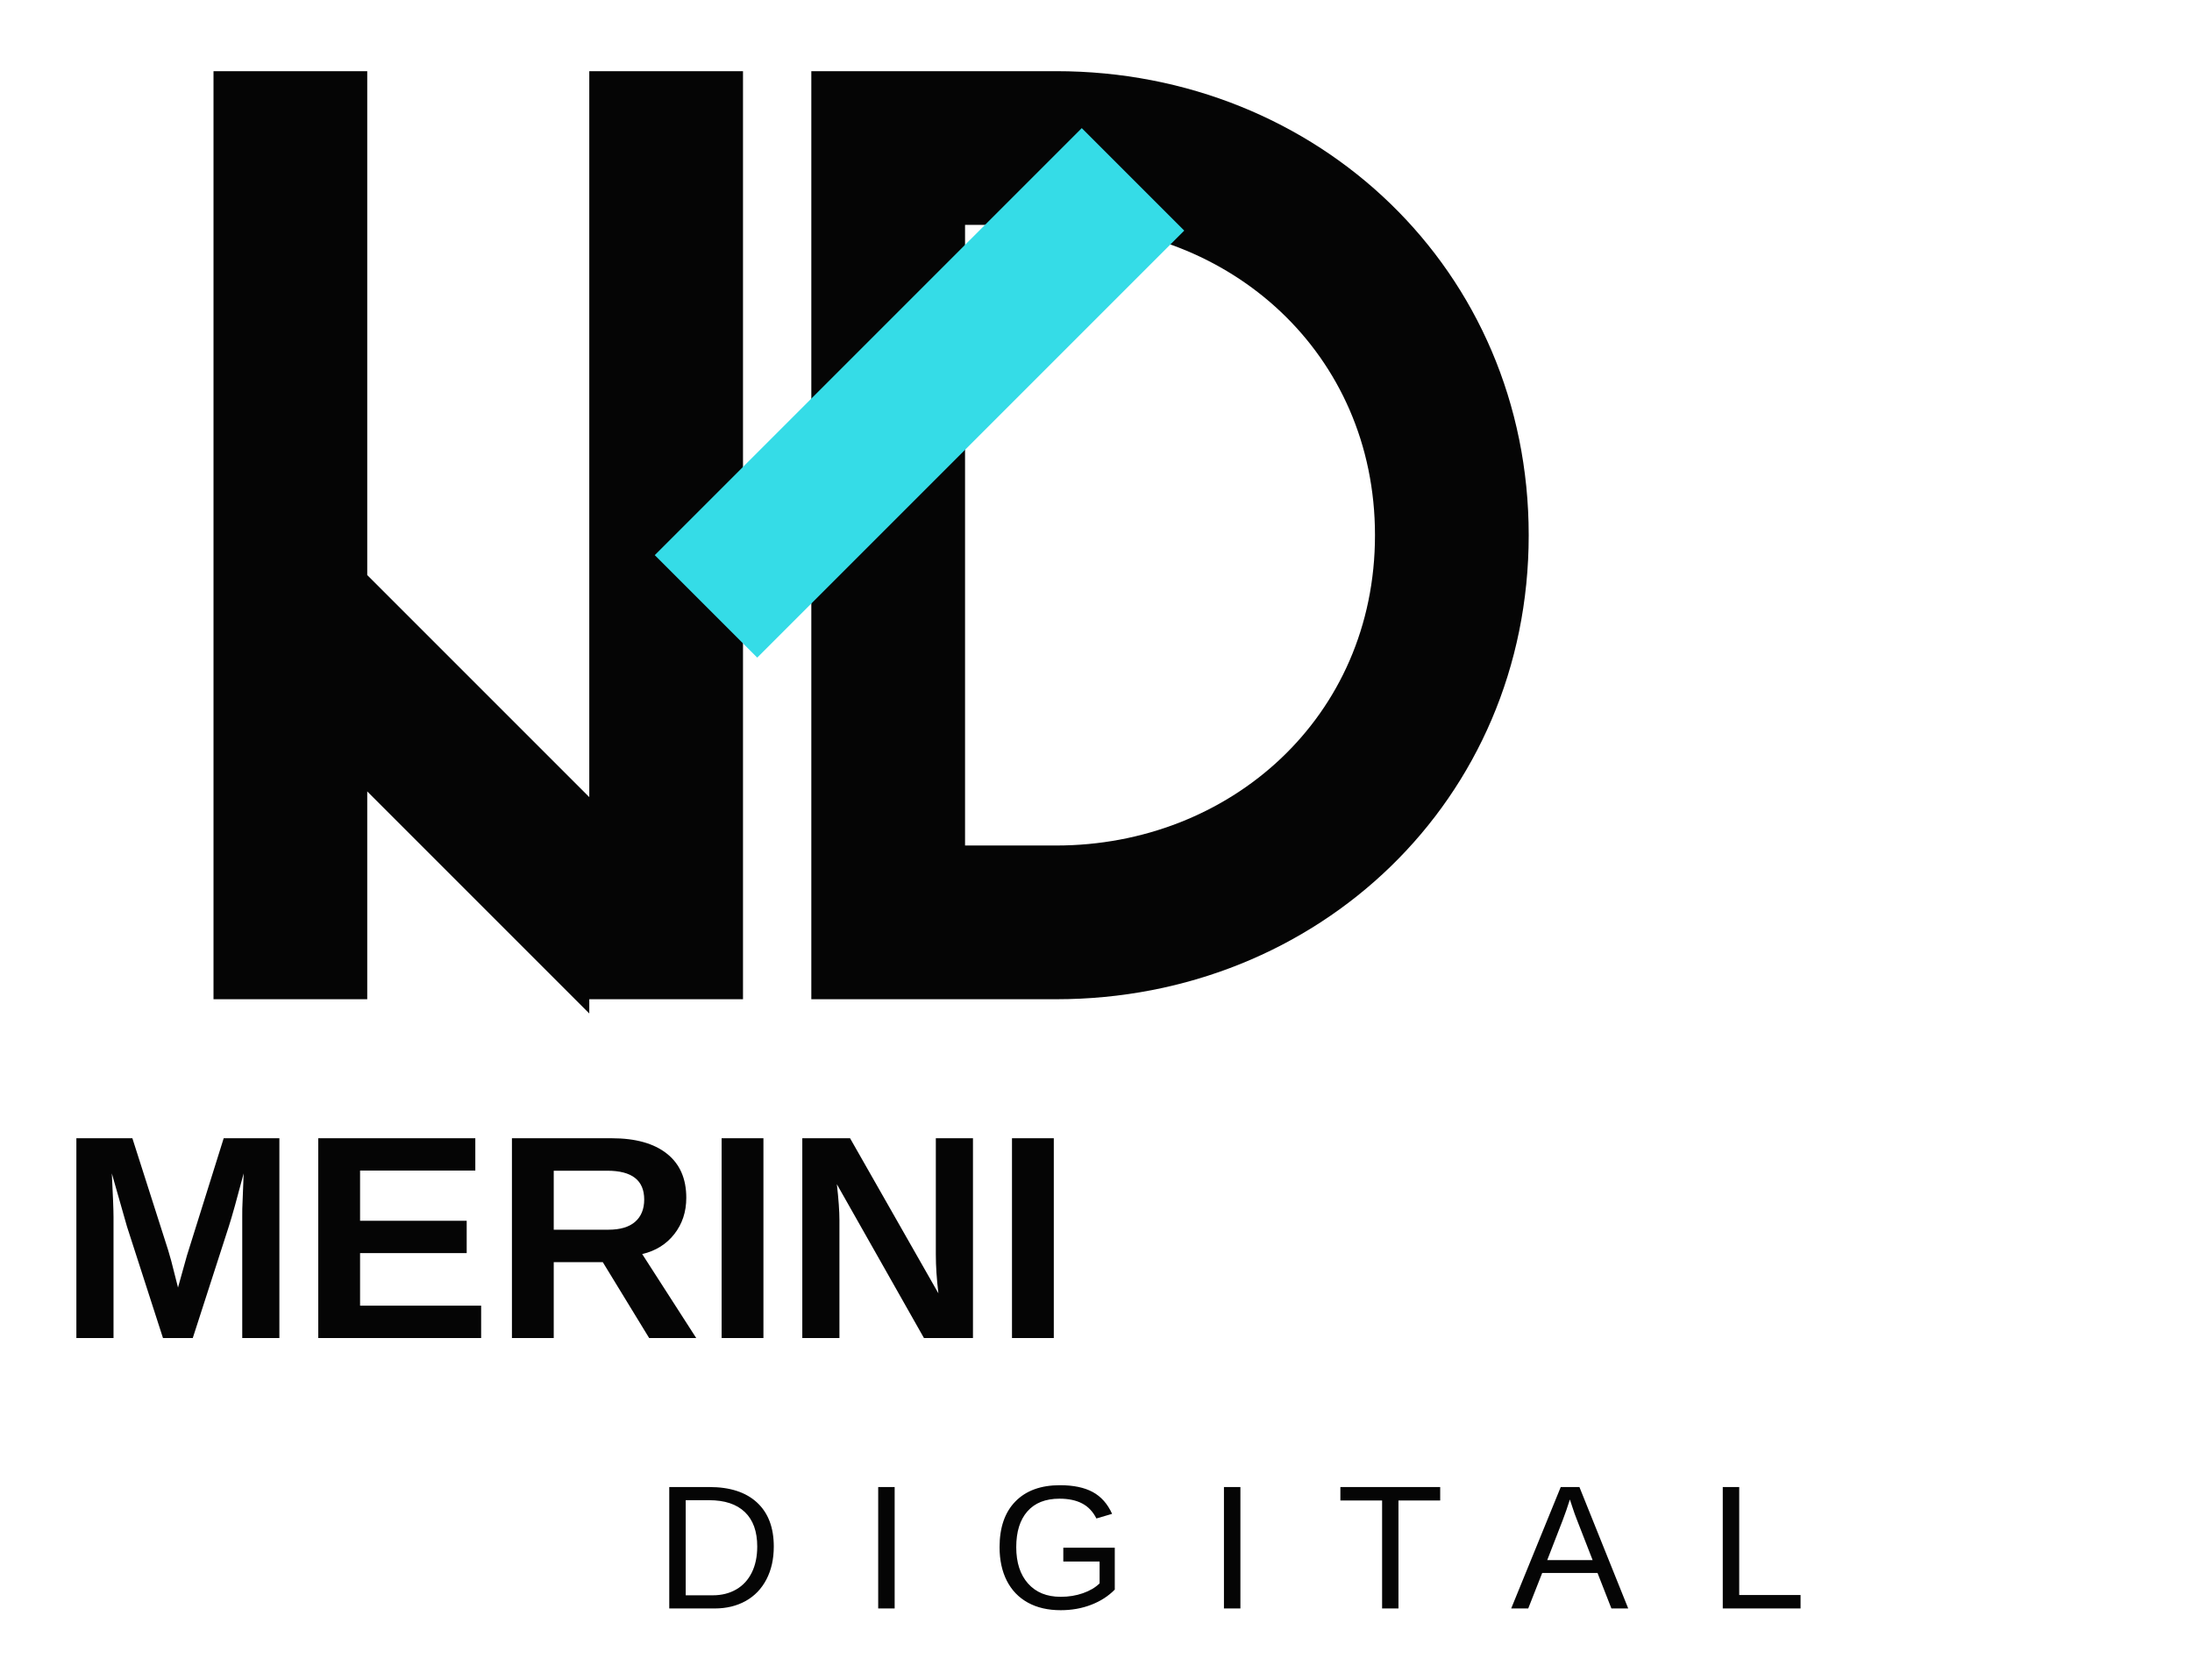
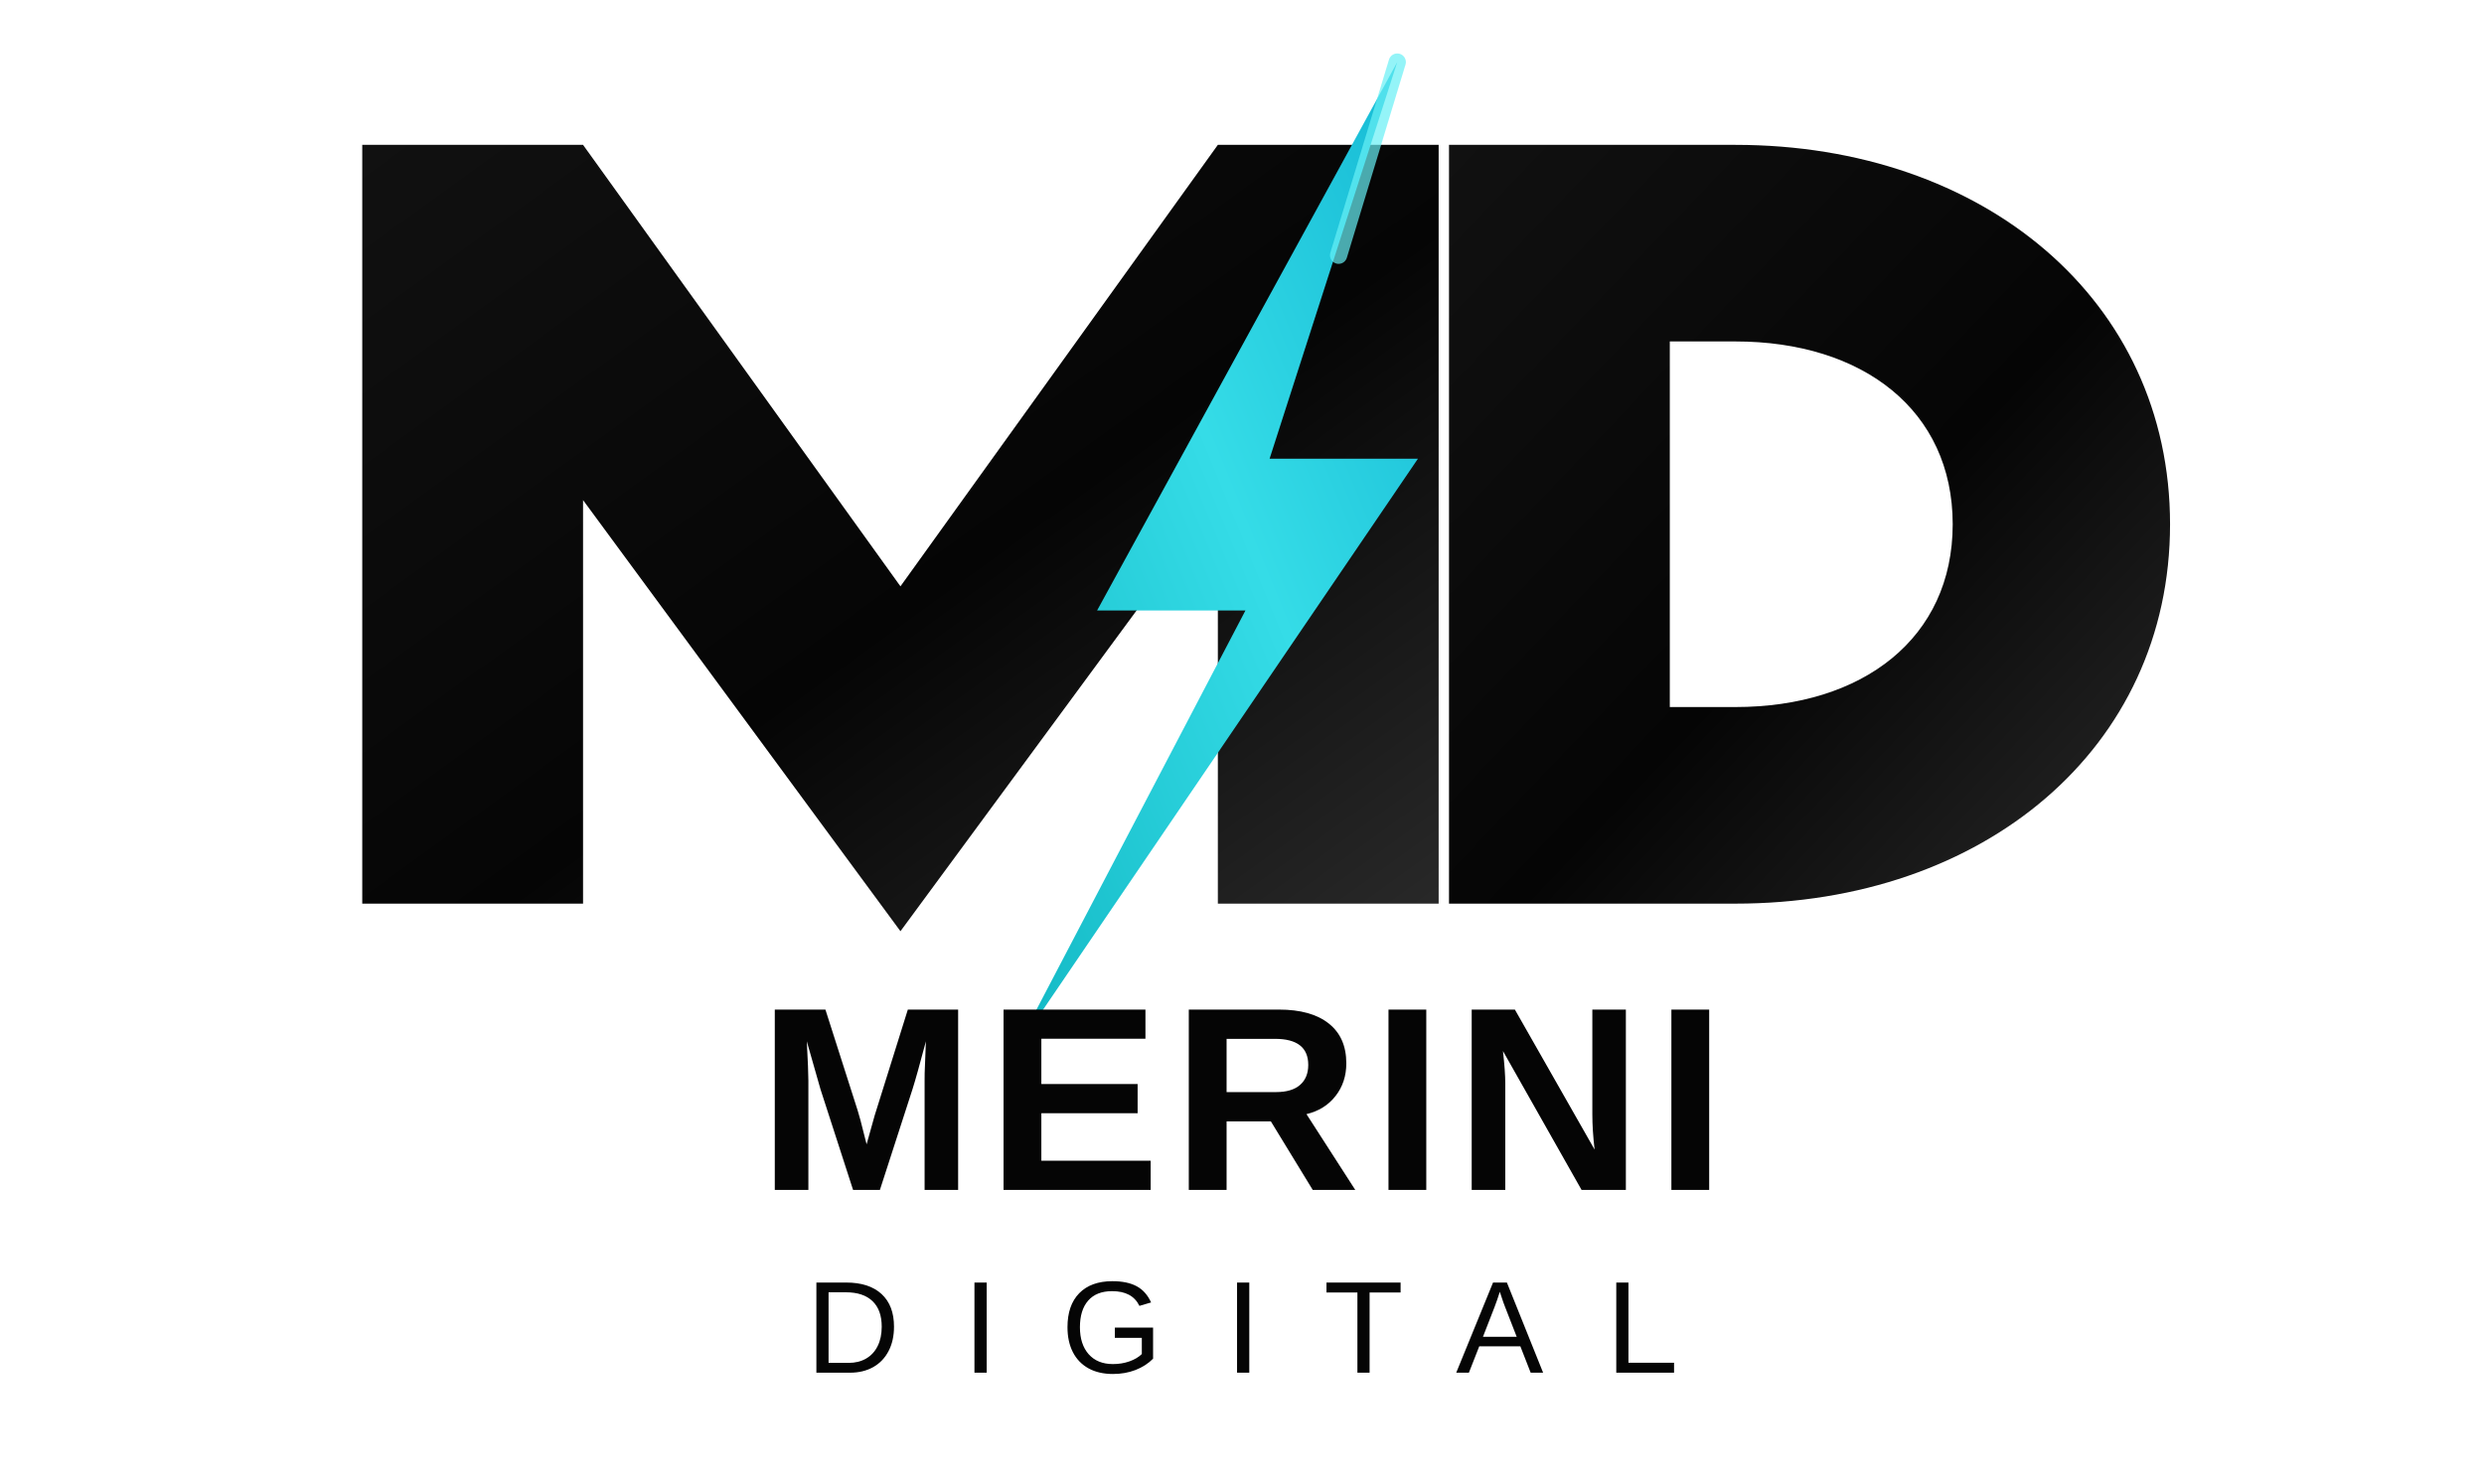
- <svg xmlns="http://www.w3.org/2000/svg" viewBox="70 55 770 590" role="img" aria-labelledby="title">
-   <g fill="#050505">
-     <path d="M145 80h54v177l78 78V80h54v326h-54V411l-78-78v73h-54z" />
-     <path d="M355 80h86c92 0 166 70 166 163s-74 163-166 163h-86V80zm54 54v218h32c61 0 112-45 112-109S502 134 441 134h-32z" />
+ <svg xmlns="http://www.w3.org/2000/svg" viewBox="0 0 720 430" role="img" aria-labelledby="title desc">
+   <defs>
+     <linearGradient id="dark" x1="0" y1="0" x2="1" y2="1">
+       <stop offset="0" stop-color="#111111" />
+       <stop offset="0.55" stop-color="#050505" />
+       <stop offset="1" stop-color="#2A2A2A" />
+     </linearGradient>
+     <linearGradient id="cyan" x1="0" y1="1" x2="1" y2="0">
+       <stop offset="0" stop-color="#12B8C4" />
+       <stop offset="0.55" stop-color="#35DCE7" />
+       <stop offset="1" stop-color="#14B8D4" />
+     </linearGradient>
+   </defs>
+   <g fill="url(#dark)">
+     <path d="M105 42h64l92 128 92-128h64v220h-64V145l-92 125-92-125v117h-64z" />
+     <path d="M420 42h83c72 0 126 45 126 110s-54 110-126 110h-83zm64 57v106h19c37 0 63-20 63-53s-26-53-63-53z" />
  </g>
-   <path d="M300 250l150-150 36 36-150 150z" fill="#35DCE7" />
-   <text x="90" y="525" fill="#050505" font-family="Arial,Helvetica,sans-serif" font-weight="800" font-size="102">MERINI</text>
-   <text x="300" y="620" fill="#050505" font-family="Arial,Helvetica,sans-serif" font-size="62" letter-spacing="28">DIGITAL</text>
+   <path d="M405 18 318 177h43l-67 128 117-172h-43z" fill="url(#cyan)" />
+   <path d="M405 18 388 74" fill="none" stroke="#67F0F5" stroke-width="5" stroke-linecap="round" opacity=".7" />
+   <text x="360" y="345" text-anchor="middle" fill="#050505" font-family="Arial, Helvetica, sans-serif" font-size="76" font-weight="800" letter-spacing="3">MERINI</text>
+   <text x="360" y="398" text-anchor="middle" fill="#050505" font-family="Arial, Helvetica, sans-serif" font-size="38" font-weight="500" letter-spacing="18">DIGITAL</text>
</svg>
